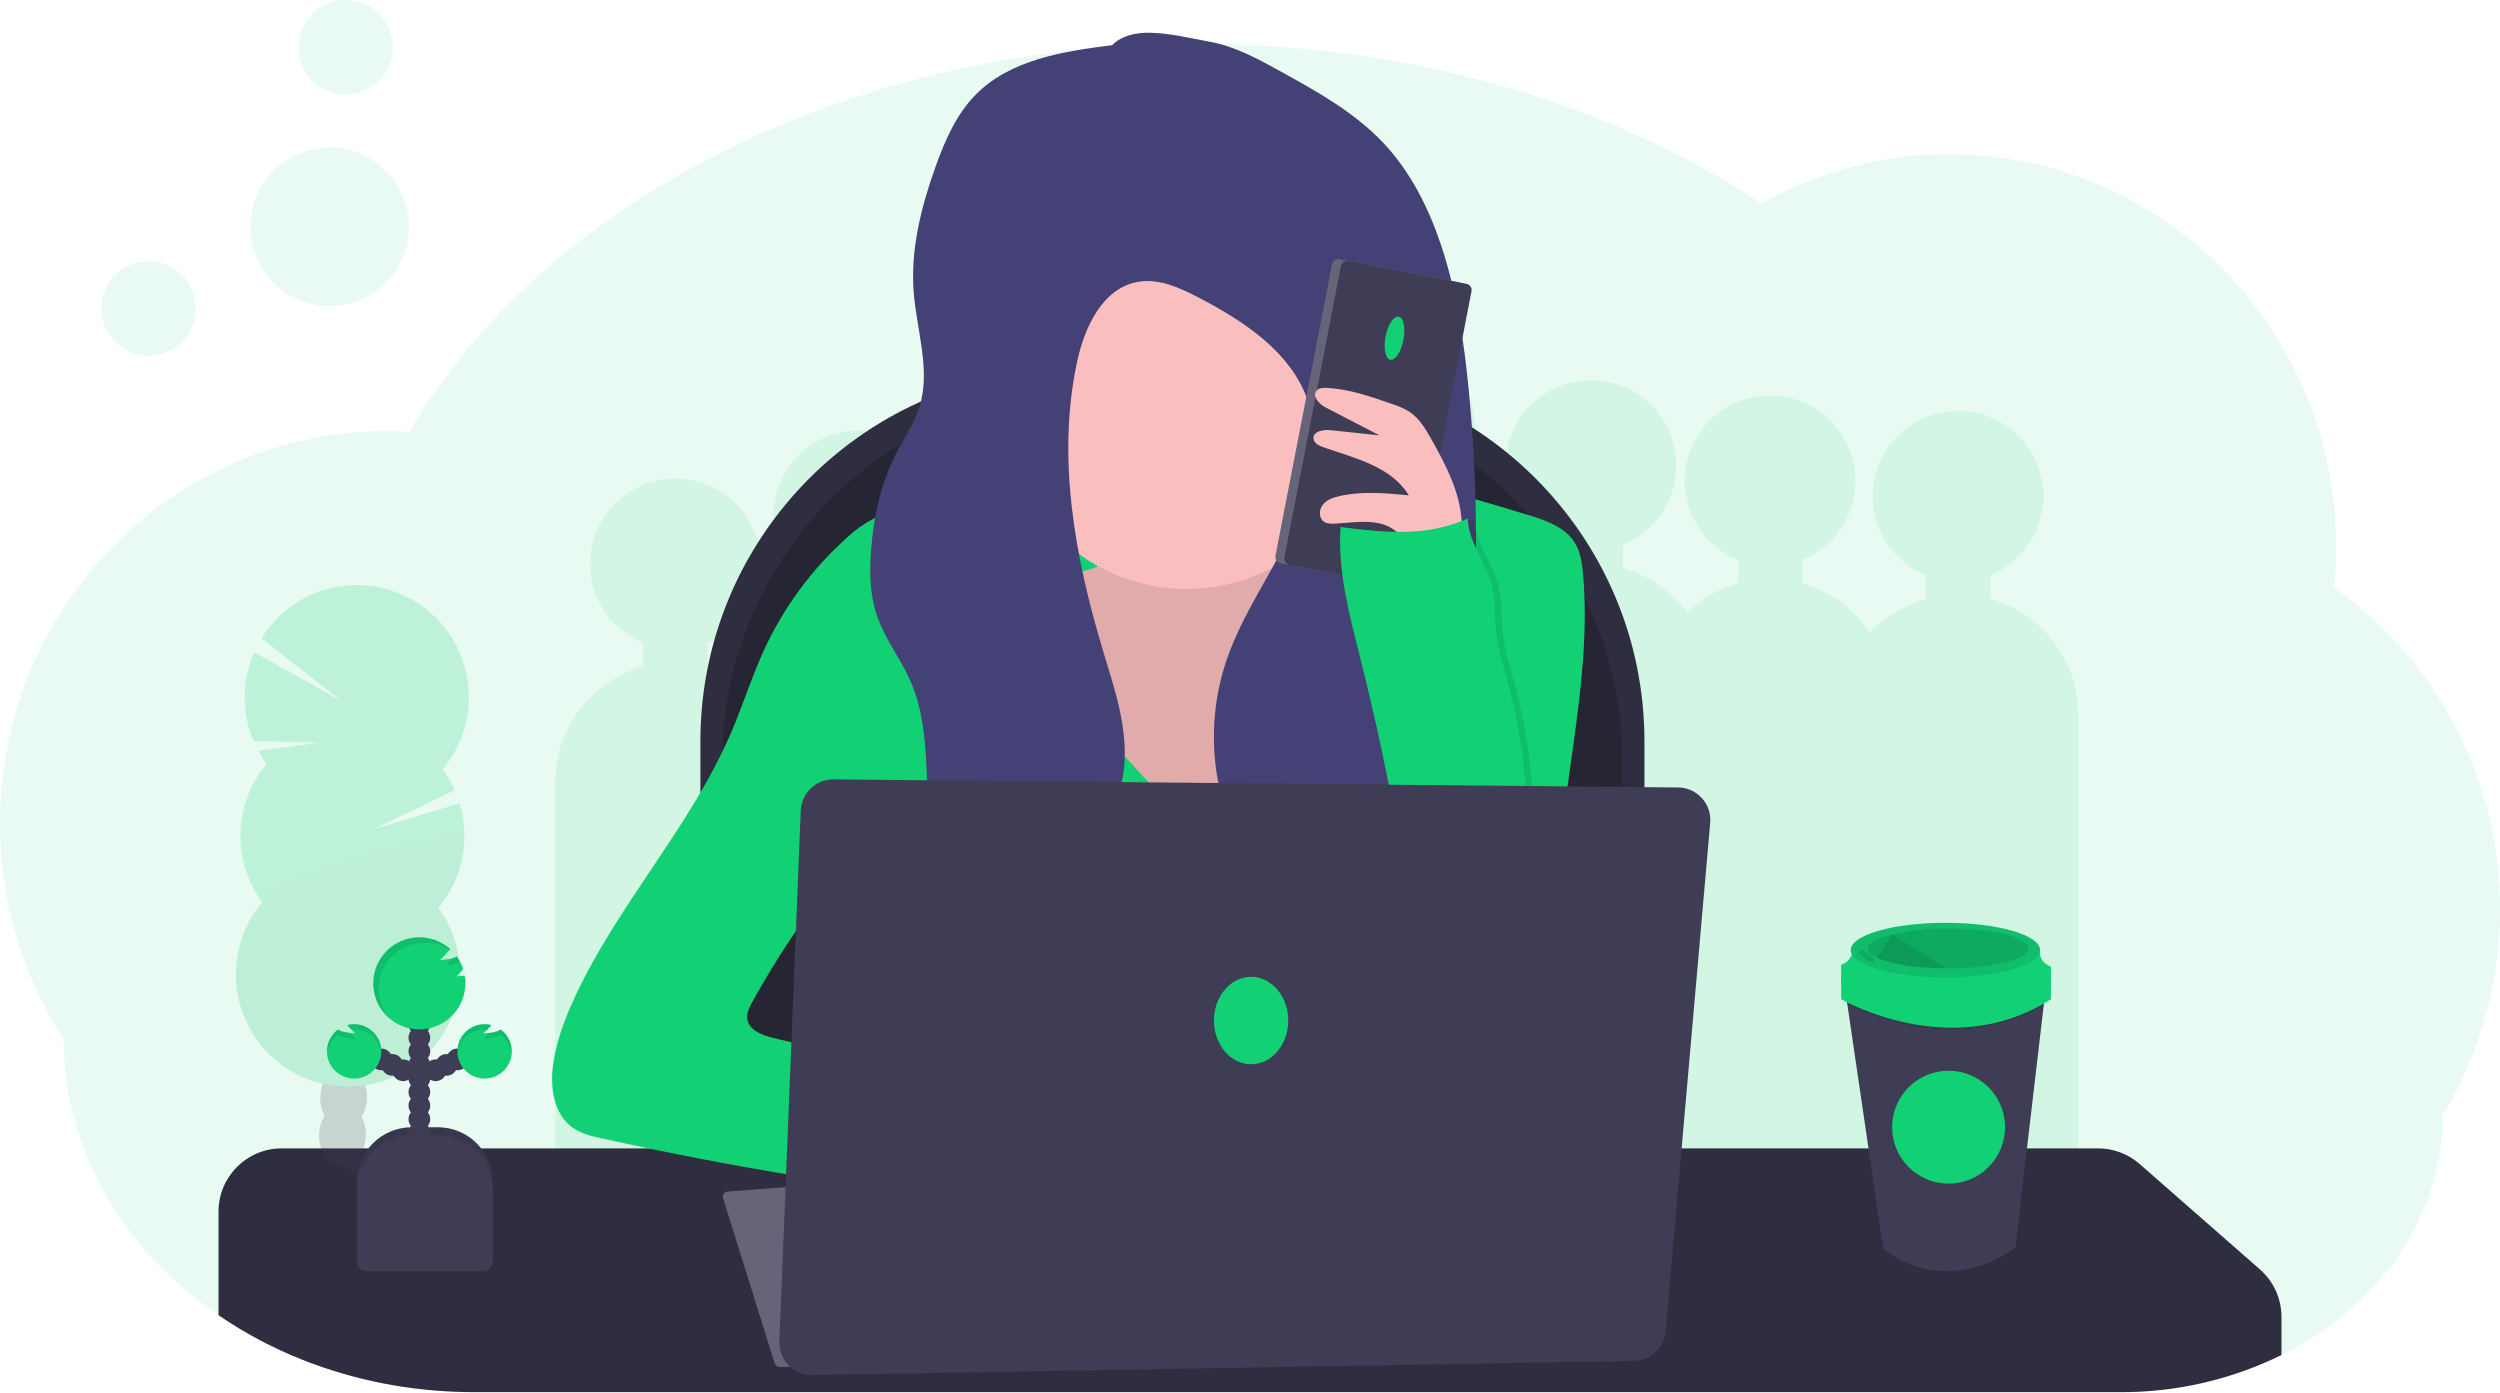
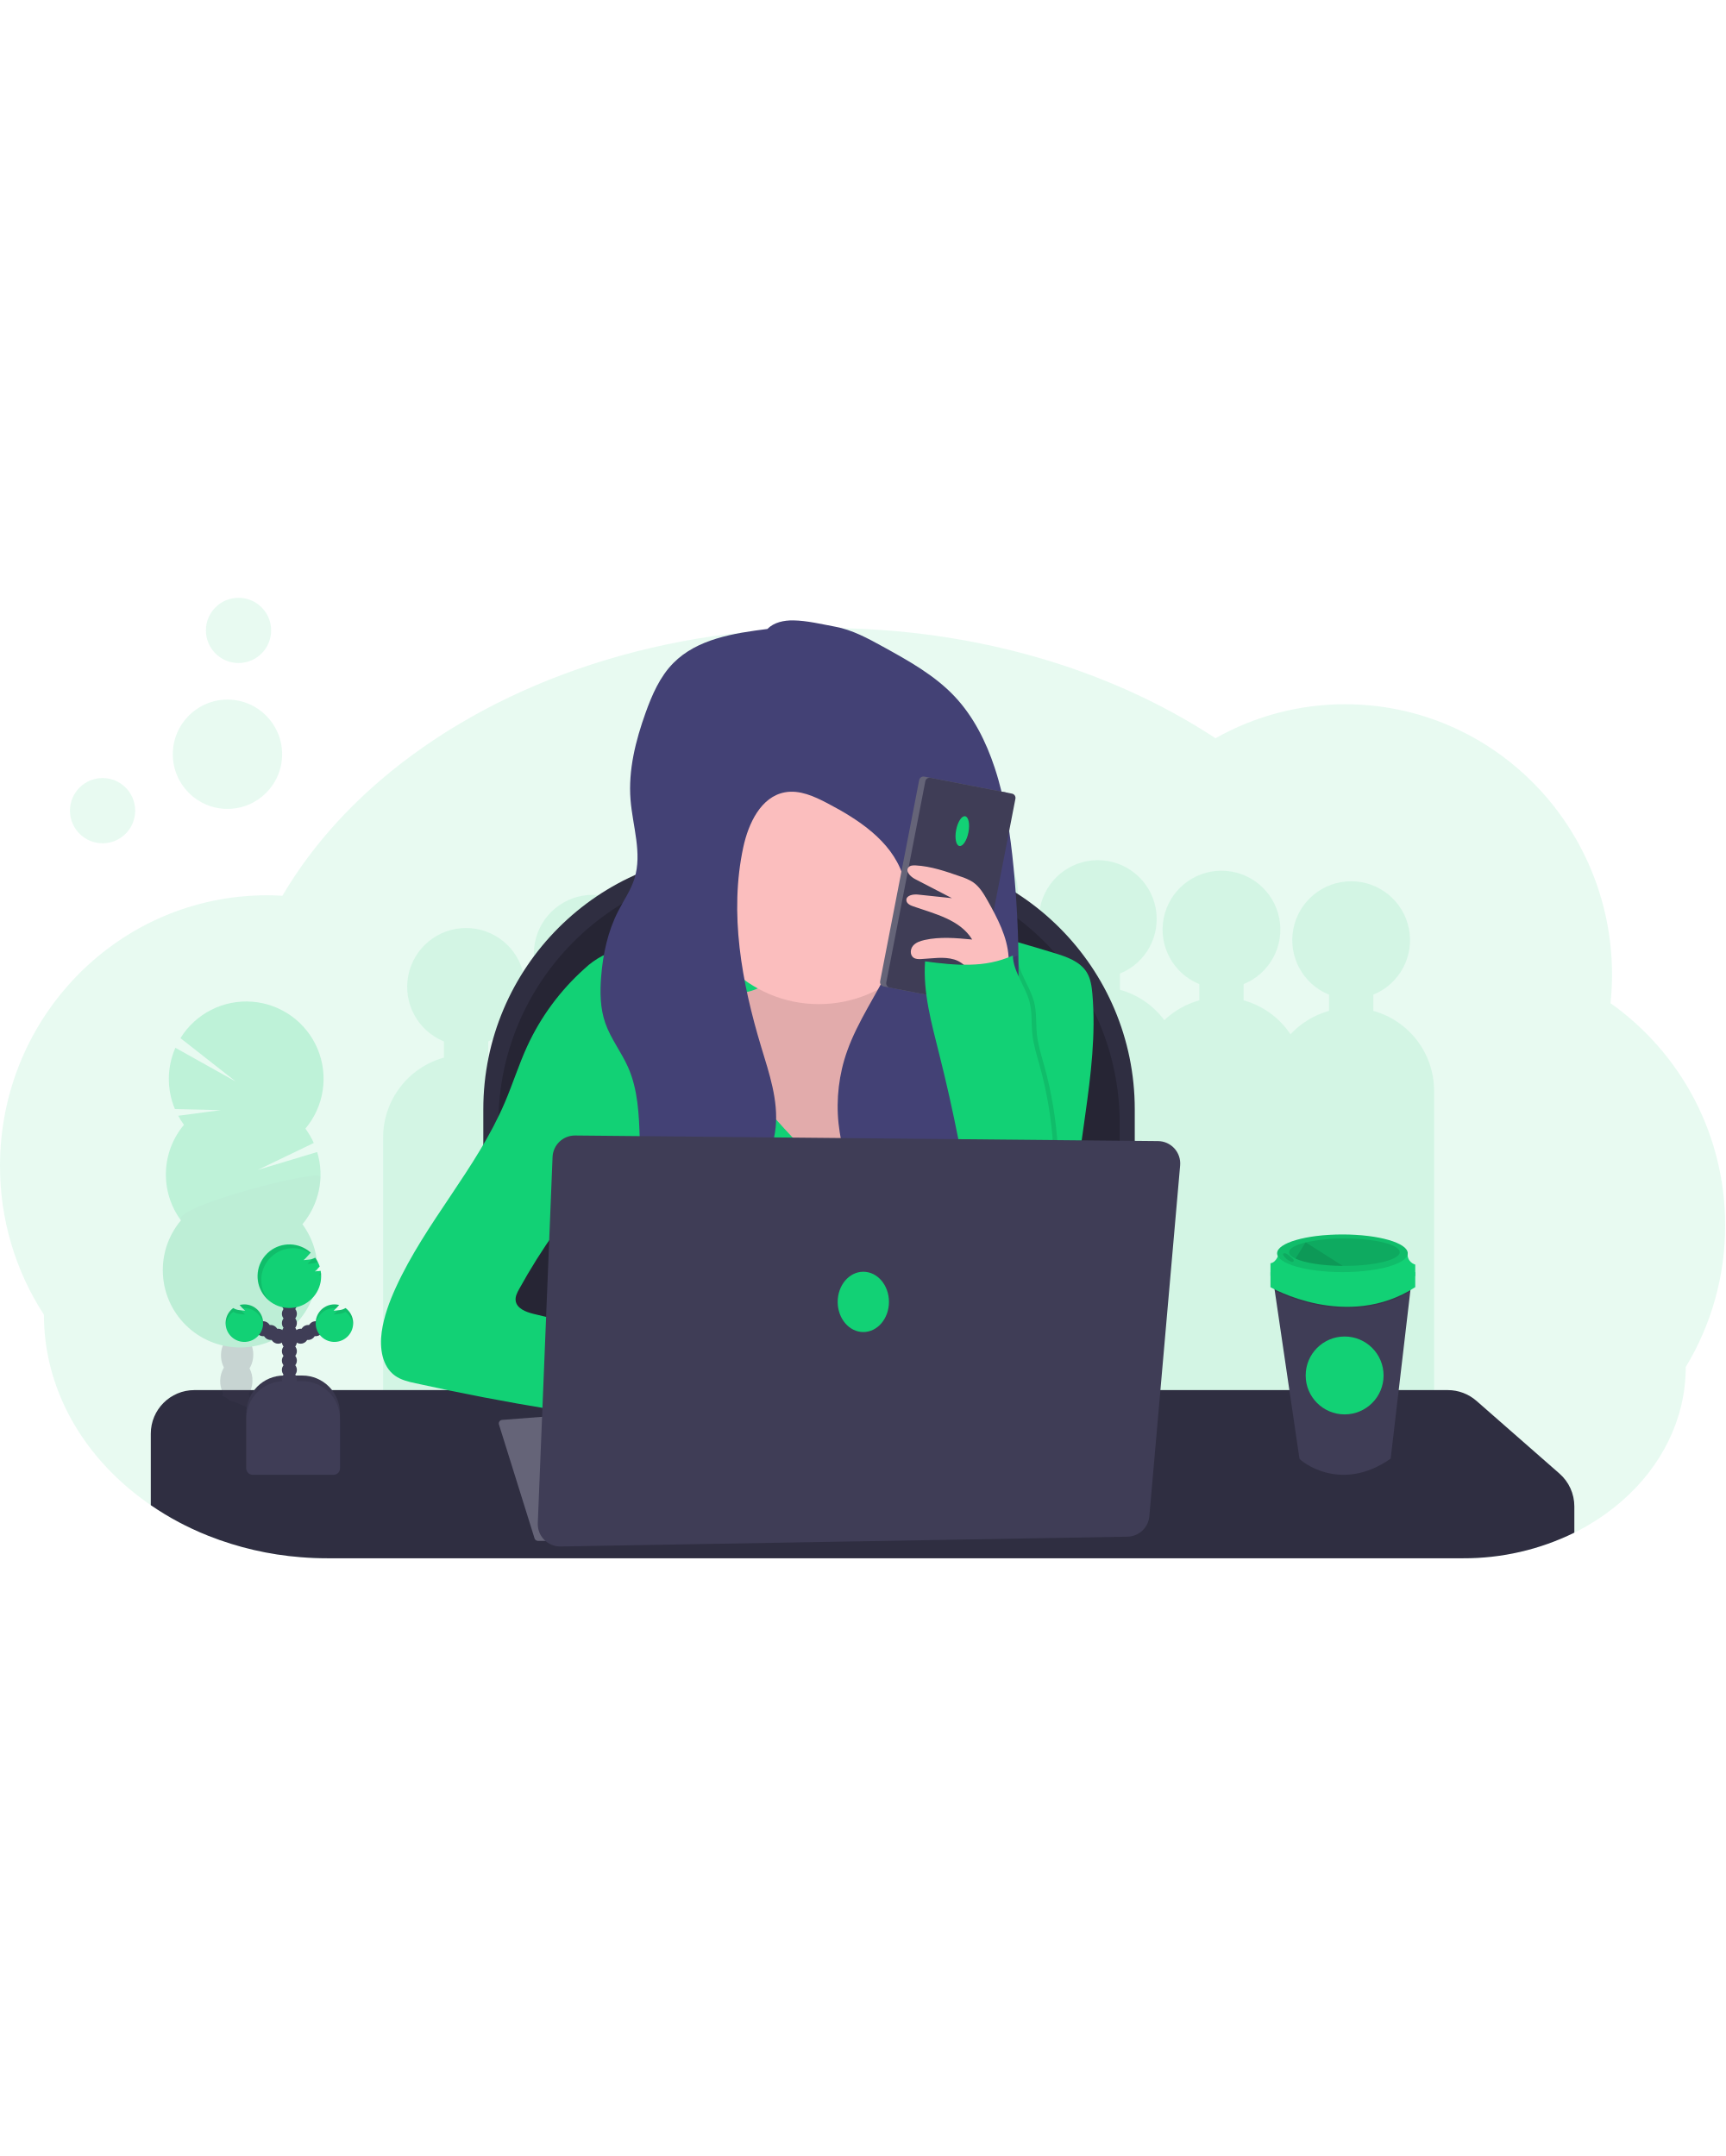
- <svg xmlns="http://www.w3.org/2000/svg" id="a154b3ae-224e-4b43-86b8-0ffeb27982c5" data-name="Layer 1" width="1144" height="637" viewBox="0 0 1144 637">
+ <svg xmlns="http://www.w3.org/2000/svg" id="a154b3ae-224e-4b43-86b8-0ffeb27982c5" data-name="Layer 1" width="240" height="300" viewBox="0 0 1144 637">
  <path d="M1172,547.81a180.56,180.56,0,0,1-26.12,93.88c0,34.62-16.14,66-42.32,88.87a144.74,144.74,0,0,1-21.08,15.28c-.3.19-.61.37-.92.55-.56.33-1.12.66-1.69,1l-.53.31h0c-2.39,1.35-4.83,2.65-7.32,3.87a165.67,165.67,0,0,1-73.76,17H245.17q-9,0-17.84-.72a211.15,211.15,0,0,1-61.06-14.14q-5.72-2.26-11.22-4.86-2.62-1.23-5.19-2.53c-1.07-.54-2.14-1.1-3.2-1.66A190.5,190.5,0,0,1,128,733.32a183.89,183.89,0,0,1-15.8-12.12C78.17,692,57.12,651.59,57.12,607A180.5,180.5,0,0,1,28,508.32c0-99.14,79.24-179.51,177-179.51,3,0,6,.09,9,.25.43,0,.85,0,1.28.06,16.48-28.09,38.51-53.9,65-76.62,72.24-61.9,177.82-100.92,295.43-100.92,98.82,0,189.15,27.55,258.34,73.07A174.18,174.18,0,0,1,920,202.1c97.74,0,177,80.37,177,179.51a184.9,184.9,0,0,1-1,18.78A180,180,0,0,1,1172,547.81Z" transform="translate(-28 -131.5)" fill="#12d175" opacity="0.1" />
  <path d="M938.69,405.47V394.74a39.05,39.05,0,1,0-29.38,0v10.73A55,55,0,0,0,883.77,421a55.08,55.08,0,0,0-31.08-22.52V387.74a39.05,39.05,0,1,0-29.38,0v10.73a55,55,0,0,0-23.21,13.16,55.08,55.08,0,0,0-29.41-20.16V380.74a39.05,39.05,0,1,0-29.38,0v10.73a55,55,0,0,0-26,16.06,55.09,55.09,0,0,0-36.57-33.06V363.74a39.05,39.05,0,1,0-29.38,0v10.73a55,55,0,0,0-40,47.77,54.62,54.62,0,0,0-16.57-7.77V403.74a39.05,39.05,0,1,0-29.38,0v10.73a55.18,55.18,0,0,0-34.66,28.7,54.58,54.58,0,0,0-15-6.7V425.74a39.05,39.05,0,1,0-29.38,0v10.73a54.29,54.29,0,0,0-14.21,6.22,55.14,55.14,0,0,0-34.41-28.22V403.74a39.05,39.05,0,1,0-29.38,0v10.73a55.1,55.1,0,0,0-35.87,31.36,55,55,0,0,0-18.75-9.36V425.74a39.05,39.05,0,1,0-29.38,0v10.73a55,55,0,0,0-40.31,53v248H392v-22h52v22H554v-22h79v-40h68v17h82v7h86v7H979v-248A55,55,0,0,0,938.69,405.47Z" transform="translate(-28 -131.5)" fill="#12d175" opacity="0.1" />
  <path d="M490.78,169h91.43A170.28,170.28,0,0,1,752.5,339.28V570a0,0,0,0,1,0,0h-432a0,0,0,0,1,0,0V339.28A170.28,170.28,0,0,1,490.78,169Z" fill="#2f2e41" />
  <path d="M500.78,178.28h71.43A170.28,170.28,0,0,1,742.5,348.56V560.71a0,0,0,0,1,0,0h-412a0,0,0,0,1,0,0V348.56A170.28,170.28,0,0,1,500.78,178.28Z" opacity="0.2" />
  <path d="M1072,734.09v17.46a165.67,165.67,0,0,1-73.76,17H245.17q-9,0-17.84-.72a211.15,211.15,0,0,1-61.06-14.14q-5.72-2.26-11.22-4.86-2.62-1.23-5.19-2.53c-1.07-.54-2.14-1.1-3.2-1.66A190.5,190.5,0,0,1,128,733.32V685.9A28.9,28.9,0,0,1,156.9,657H988.13a28.9,28.9,0,0,1,19,7.17l55,48.2A28.87,28.87,0,0,1,1072,734.09Z" transform="translate(-28 -131.5)" fill="#2f2e41" />
  <path d="M510.67,357.31q-32.71,2.16-65.17,7c-6.15.92-12.39,1.94-18,4.66a52.8,52.8,0,0,0-11.94,8.56,157.38,157.38,0,0,0-38,51.53c-5.57,12.15-9.57,25-14.82,37.25-18.69,43.75-52.59,79.53-72.32,122.82-4.27,9.37-7.87,19.15-9.3,29.34-1.48,10.54.2,22.84,8.86,29,4,2.83,8.86,4,13.62,5a1641.51,1641.51,0,0,0,181.57,29.65c-6.61-6.38-8.82-16.27-7.95-25.41s4.46-17.78,8-26.25q-51.81-11.43-103.36-24c-5.13-1.25-11.29-3.6-11.92-8.84-.32-2.67,1-5.24,2.3-7.59a407.17,407.17,0,0,1,52.4-74c0,28.06-1.39,59.75-1.39,87.82H747.35a248,248,0,0,1-6.84-48.85C739,501.24,757.1,447.89,752.4,394.24c-.44-4.95-1.12-10.05-3.71-14.29-4.47-7.32-13.39-10.35-21.59-12.85-31.44-9.56-63.54-19.23-96.4-18.48-9.77.23-19.5,1.37-29.21,2.52C571.9,354.63,540.4,355.34,510.67,357.31Z" transform="translate(-28 -131.5)" fill="#12d175" />
  <path d="M358.88,679.82l23.6,75.53a2.36,2.36,0,0,0,2.25,1.65H486l-24-88-101.06,7.77A2.36,2.36,0,0,0,358.88,679.82Z" transform="translate(-28 -131.5)" fill="#656478" />
  <path d="M532,389.79c-4.4,2.53-9.53,3.44-14.53,4.31l-32.27,5.6c-6.28,1.09-12.89,2.33-17.73,6.48-9.9,8.47-7.76,24.06-4.76,36.74l6,25.44c4.52,19.12,9.14,38.47,18.41,55.79,16.19,30.23,45.89,52,78.55,62.49,11.67,3.75,24,6.19,36.18,4.85,23.86-2.62,44.27-19.63,56.85-40.08s18.57-44.17,24.06-67.55c5.27-22.38,10.28-45.08,9.94-68.08-.1-7.16-.82-14.64-4.64-20.71-8.37-13.33-27.34-14.33-42.89-11.87-2.42.39-4.93.81-7.26.08-7-2.18-7.16-11.79-10.16-18.46-5.67-12.58-22.49-14.81-36.24-13.67s-35.16,2.61-47.14,10.4C532.85,369,545.51,382,532,389.79Z" transform="translate(-28 -131.5)" fill="#fbbebe" />
  <path d="M532,389.79c-4.4,2.53-9.53,3.44-14.53,4.31l-32.27,5.6c-6.28,1.09-12.89,2.33-17.73,6.48-9.9,8.47-7.76,24.06-4.76,36.74l6,25.44c4.52,19.12,9.14,38.47,18.41,55.79,16.19,30.23,45.89,52,78.55,62.49,11.67,3.75,24,6.19,36.18,4.85,23.86-2.62,44.27-19.63,56.85-40.08s18.57-44.17,24.06-67.55c5.27-22.38,10.28-45.08,9.94-68.08-.1-7.16-.82-14.64-4.64-20.71-8.37-13.33-27.34-14.33-42.89-11.87-2.42.39-4.93.81-7.26.08-7-2.18-7.16-11.79-10.16-18.46-5.67-12.58-22.49-14.81-36.24-13.67s-35.16,2.61-47.14,10.4C532.85,369,545.51,382,532,389.79Z" transform="translate(-28 -131.5)" opacity="0.1" />
  <path d="M505.29,418.45c4.88,10.24,8.54,21.1,14.44,30.79,4.69,7.7,10.7,14.49,16.68,21.24C551.9,488,567.59,505.66,586.76,519a222.93,222.93,0,0,1,55.37-109c8.26-8.87,18.6-17.61,30.72-17.28,7.52.21,14.46,3.94,20.72,8.09,7,4.63,13.62,10,18.65,16.67,7.95,10.62,11.38,24.07,12,37.32s-1.44,26.47-3.48,39.57l-10.5,67.71c-.61,3.92-1.46,8.25-4.66,10.6a14.67,14.67,0,0,1-6,2.16c-38.17,7.43-77.51,2.61-116.4,2.23-43-.41-87.19,4.49-127.92-9.19-2.13-.72-4.34-1.55-5.78-3.26a12.06,12.06,0,0,1-2-4.31c-9.49-30.72-1.88-63.73,3.75-95.38a748.38,748.38,0,0,0,9.51-75.78c.17-2.29,25.33,2.77,28.14,4.39C496.53,398.07,501.61,410.73,505.29,418.45Z" transform="translate(-28 -131.5)" fill="#12d175" />
  <g opacity="0.2">
    <path d="M194.87,668.29c0,.46-.05.91-.1,1.35q-5.72-2.26-11.22-4.86a9.1,9.1,0,0,1-5.19-2.53c-1.07-.54-2.14-1.1-3.2-1.66a13.68,13.68,0,0,1,.81-1.46c2.06-3.26,5.19-5.3,8.64-5.19s6.44,2.34,8.29,5.71A16.87,16.87,0,0,1,194.87,668.29Z" transform="translate(-28 -131.5)" fill="#3f3d56" />
    <path d="M195.41,651.17a16.88,16.88,0,0,1-2.51,8.48c-2.06,3.25-5.19,5.29-8.64,5.18l-.71-.05a9.1,9.1,0,0,1-5.19-2.53,12.53,12.53,0,0,1-2.39-3.12,17.55,17.55,0,0,1,.54-17.12c2.06-3.26,5.19-5.3,8.64-5.19s6.44,2.34,8.29,5.71A16.87,16.87,0,0,1,195.41,651.17Z" transform="translate(-28 -131.5)" fill="#3f3d56" />
    <ellipse cx="185.25" cy="633.7" rx="14.01" ry="10.7" transform="translate(-481.98 667.38) rotate(-88.19)" fill="#3f3d56" />
    <ellipse cx="185.79" cy="616.59" rx="14.01" ry="10.7" transform="translate(-464.35 651.34) rotate(-88.19)" fill="#3f3d56" />
    <ellipse cx="186.33" cy="599.47" rx="14.01" ry="10.7" transform="translate(-446.72 635.3) rotate(-88.19)" fill="#3f3d56" />
    <path d="M150,481.05a49.66,49.66,0,0,1-3.8-6l28.26-3.73L144,470.6a51.38,51.38,0,0,1,.31-40.64l40.12,22.44-36.75-28.84a51.28,51.28,0,1,1,82.84,60,51.12,51.12,0,0,1,5.55,9.53L199,510.93l39.33-11.83A51.34,51.34,0,0,1,228.53,547,51.28,51.28,0,1,1,148,544.43a51.28,51.28,0,0,1,2-63.38Z" transform="translate(-28 -131.5)" fill="#12d175" />
    <path d="M240.5,515.62a51.06,51.06,0,0,1-12,31.35A51.28,51.28,0,1,1,148,544.43C141.37,535.49,240.68,509.87,240.5,515.62Z" transform="translate(-28 -131.5)" opacity="0.1" />
  </g>
  <circle cx="68.02" cy="141.18" r="21.63" fill="#12d175" opacity="0.1" />
  <circle cx="158.17" cy="21.63" r="21.63" fill="#12d175" opacity="0.1" />
  <circle cx="150.84" cy="103.76" r="36.25" fill="#12d175" opacity="0.1" />
  <circle cx="543" cy="185.5" r="84" fill="#fbbebe" />
  <path d="M536.88,152.17c-22.41,2.84-46.6,6.59-62.44,22.69-8.86,9-14.05,21-18.32,32.88-6.62,18.5-11.55,38-10,57.63,1.38,17.56,7.88,35.52,2.62,52.34-2.42,7.74-7.17,14.5-10.86,21.71-6.84,13.39-10.06,28.4-11.24,43.39-.82,10.31-.66,20.92,2.73,30.69,3.61,10.4,10.65,19.25,15.11,29.31,6.6,14.86,7.26,31.58,7.77,47.83s.94,32.39,1.32,48.58c.24,10.18.26,21.08-5.37,29.57,20.79-8.33,41.87-16.83,59.66-30.43s32.19-33.21,34.49-55.49c1.86-18.06-4.24-35.86-9.5-53.24-13-43-21.4-88.84-11.94-132.75,3.41-15.81,11.7-33.46,27.61-36.37,9.71-1.77,19.4,2.66,28.15,7.24,20.68,10.82,42,24.82,49.7,46.85,7,19.92,1.11,42.11-8,61.13s-21.51,36.51-28.59,56.39c-10.87,30.5-7.81,66.21,10.25,93.08s51.43,43.4,83.52,39.06c-2.51-10.84-10.38-19.6-14.6-29.9-7.67-18.71-2.5-40.23,5.75-58.69S694.21,440,699.37,420.4c3.64-13.8,4.08-28.22,4.06-42.49,0-22.46-1.11-44.93-3.27-67.29s-5.46-45-12.58-66.51c-5.72-17.25-14.05-33.93-26.51-47.16-13.26-14.09-30.52-23.64-47.47-33-10.14-5.58-20.5-11.23-31.88-13.32-9-1.65-18.46-4-27.64-4.15C547.84,146.39,541.28,147.74,536.88,152.17Z" transform="translate(-28 -131.5)" fill="#434175" />
  <rect x="624.01" y="254.09" width="60.85" height="141.74" rx="2.9" transform="translate(45.9 -250.24) rotate(10.98)" fill="#656478" />
  <rect x="628.09" y="254.88" width="60.85" height="141.74" rx="2.9" transform="translate(46.13 -251) rotate(10.98)" fill="#3f3d56" />
  <ellipse cx="666.17" cy="286.29" rx="10.05" ry="4.15" transform="translate(230.2 754.21) rotate(-79.02)" fill="#12d175" />
  <path d="M683,332.5c-2.64-4.67-5.46-9.5-9.91-12.49a35,35,0,0,0-8.18-3.67c-9.69-3.39-19.54-6.81-29.79-7.35-1.67-.08-3.58,0-4.67,1.28-2.24,2.63,1.31,6.21,4.38,7.8l24.42,12.65-22.51-2.38c-3.27-.35-7.93.54-7.69,3.82.16,2.15,2.52,3.32,4.56,4,14.45,5,31.15,8.92,39.06,22-10.54-1-21.31-2-31.64.32-2.83.64-5.76,1.63-7.61,3.86s-2.06,6,.27,7.77c1.44,1.07,3.38,1.1,5.18,1,7.33-.35,14.85-1.81,21.89.28s13.29,9.47,10.86,16.39c6.24.56,13.62,0,19.39-2.69,6.36-3,6.21-8.64,5.82-15.44C696,356.33,689.39,343.9,683,332.5Z" transform="translate(-28 -131.5)" fill="#fbbebe" />
  <path d="M676.69,550.49a1125.21,1125.21,0,0,0-23-116.92c-5-20-10.68-40.34-9.25-60.92,20.66,2.63,39.17,4.58,58.21-3.86.31,10.81,8.15,20,11,30.45,1.91,7,1.19,14.41,1.94,21.62s3,14.2,4.93,21.21a260.23,260.23,0,0,1,6.63,106.74C709.48,550.91,694.32,553.22,676.69,550.49Z" transform="translate(-28 -131.5)" opacity="0.1" />
  <path d="M673.69,550.49a1125.21,1125.21,0,0,0-23-116.92c-5-20-10.68-40.34-9.25-60.92,20.66,2.63,39.17,4.58,58.21-3.86.31,10.81,8.15,20,11,30.45,1.91,7,1.19,14.41,1.94,21.62s3,14.2,4.93,21.21a260.23,260.23,0,0,1,6.63,106.74C706.48,550.91,691.32,553.22,673.69,550.49Z" transform="translate(-28 -131.5)" fill="#12d175" />
  <path d="M384.63,745.27l9.79-242.87a14.86,14.86,0,0,1,15-14.26l386.52,3.7A14.86,14.86,0,0,1,810.59,508L790.17,740.67a14.86,14.86,0,0,1-14.55,13.56l-375.88,6.5A14.87,14.87,0,0,1,384.63,745.27Z" transform="translate(-28 -131.5)" fill="#3f3d56" />
  <ellipse cx="572.5" cy="467" rx="17" ry="20" fill="#12d175" />
  <path d="M964,584.76l-.8,6.86-13,110.86c-33.89,23.63-60.25.92-60.48,0L873.34,591.1l-.93-6.34Z" transform="translate(-28 -131.5)" fill="#3f3d56" />
  <path d="M964,584.76l-.8,6.86c-38.18,22.2-78.91,4.92-89.86-.52l-.93-6.34Z" transform="translate(-28 -131.5)" opacity="0.1" />
  <path d="M870.5,578.74v10s50.5,29.36,96,0v-10Z" transform="translate(-28 -131.5)" fill="#12d175" />
  <path d="M876.37,565.53s-1.47,6.75-5.87,7.34v8.51h96v-7.63s-5.87-1.47-5-8.22Z" transform="translate(-28 -131.5)" fill="#12d175" />
  <ellipse cx="890.21" cy="434.76" rx="43.3" ry="12.48" fill="#12d175" />
  <ellipse cx="890.21" cy="434.76" rx="43.3" ry="12.48" opacity="0.1" />
  <path d="M956.22,565.53c0,5-16.42,9.1-36.69,9.1h-1.08c-13.61-.1-25.37-2-31.37-4.84-2.71-1.28-4.25-2.73-4.25-4.26,0-2.54,4.2-4.84,11-6.49a113.49,113.49,0,0,1,25.73-2.61C939.8,556.43,956.22,560.5,956.22,565.53Z" transform="translate(-28 -131.5)" opacity="0.1" />
  <path d="M918.45,574.63c-13.61-.1-25.37-2-31.37-4.84h0L893.8,559Z" transform="translate(-28 -131.5)" opacity="0.1" />
  <path d="M880.1,566.23c-.52-.11-1.21.07-1.31.59a1.27,1.27,0,0,0,.2.75,10.67,10.67,0,0,0,4.78,4.09,2.85,2.85,0,0,0,1.09.35,1,1,0,0,0,1-.52,1.13,1.13,0,0,0-.07-.93,4.13,4.13,0,0,0-1.24-1.36C883.21,568.15,881.84,566.52,880.1,566.23Z" transform="translate(-28 -131.5)" opacity="0.1" />
  <circle cx="891.67" cy="515.79" r="25.83" fill="#12d175" />
  <path d="M188.33,515.85h12.11a25,25,0,0,1,25,25V578a0,0,0,0,1,0,0H163.33a0,0,0,0,1,0,0V540.85A25,25,0,0,1,188.33,515.85Z" fill="#3f3d56" />
  <path d="M188.33,515.85h12.11a25,25,0,0,1,25,25V578a0,0,0,0,1,0,0H163.33a0,0,0,0,1,0,0V540.85A25,25,0,0,1,188.33,515.85Z" opacity="0.1" />
  <circle cx="191.9" cy="524.55" r="4.97" fill="#3f3d56" />
  <circle cx="191.9" cy="518.34" r="4.97" fill="#3f3d56" />
  <circle cx="191.9" cy="512.12" r="4.97" fill="#3f3d56" />
  <circle cx="191.9" cy="505.91" r="4.97" fill="#3f3d56" />
  <circle cx="191.9" cy="499.7" r="4.97" fill="#3f3d56" />
  <circle cx="191.9" cy="493.49" r="4.97" fill="#3f3d56" />
  <circle cx="191.9" cy="487.28" r="4.97" fill="#3f3d56" />
  <circle cx="199.36" cy="489.76" r="4.97" fill="#3f3d56" />
  <circle cx="204.33" cy="487.28" r="4.97" fill="#3f3d56" />
  <circle cx="209.3" cy="484.79" r="4.97" fill="#3f3d56" />
  <circle cx="191.9" cy="481.07" r="4.97" fill="#3f3d56" />
  <circle cx="191.9" cy="474.86" r="4.97" fill="#3f3d56" />
  <circle cx="191.9" cy="468.64" r="4.97" fill="#3f3d56" />
  <circle cx="191.9" cy="462.43" r="4.97" fill="#3f3d56" />
  <path d="M240.5,577.91c-1.23.18-2.47.31-3.71.39A28.56,28.56,0,0,0,240,575a21.22,21.22,0,0,0-3-5.83,10.22,10.22,0,0,1-4,1.26c-1.23.18-2.47.31-3.71.4,1.63-1.33,3.15-3.33,4.75-5a21.09,21.09,0,1,0,6.61,12Z" transform="translate(-28 -131.5)" fill="#12d175" />
  <path d="M257.11,602.6a9.68,9.68,0,0,1-4.18,1.39c-1.23.18-2.47.32-3.71.4a36.4,36.4,0,0,0,3.68-3.82,12.44,12.44,0,1,0,4.21,2Z" transform="translate(-28 -131.5)" fill="#12d175" />
  <circle cx="184.45" cy="489.76" r="4.97" fill="#3f3d56" />
  <circle cx="179.48" cy="487.28" r="4.97" fill="#3f3d56" />
  <circle cx="174.51" cy="484.79" r="4.97" fill="#3f3d56" />
  <path d="M182.7,602.6a9.64,9.64,0,0,0,4.18,1.39c1.23.18,2.47.32,3.71.4a35.42,35.42,0,0,1-3.68-3.82,12.44,12.44,0,1,1-4.21,2Z" transform="translate(-28 -131.5)" fill="#12d175" />
  <path d="M188.33,519.58h12.11a25,25,0,0,1,25,25v32.87a4.24,4.24,0,0,1-4.24,4.24H167.57a4.24,4.24,0,0,1-4.24-4.24V544.58a25,25,0,0,1,25-25Z" fill="#3f3d56" />
  <g opacity="0.1">
    <path d="M240.88,579.27a18.83,18.83,0,0,1-1.6,1.52c.57,0,1.13-.09,1.7-.15C241,580.18,240.93,579.72,240.88,579.27Z" transform="translate(-28 -131.5)" />
    <path d="M231.82,573.33c1.25-.08,2.48-.21,3.72-.39a12,12,0,0,0,3.23-.88,21.28,21.28,0,0,0-1.74-2.87,7.52,7.52,0,0,1-2,.85A28.79,28.79,0,0,1,231.82,573.33Z" transform="translate(-28 -131.5)" />
    <path d="M201.27,584a21.08,21.08,0,0,1,32.5-17.76l.32-.34a21.1,21.1,0,1,0-27.82,31.73A21,21,0,0,1,201.27,584Z" transform="translate(-28 -131.5)" />
  </g>
  <g opacity="0.1">
    <path d="M249.22,606.87c1.24-.08,2.48-.21,3.71-.39a9.7,9.7,0,0,0,4.18-1.4,12.43,12.43,0,0,1,5,8.8,11.38,11.38,0,0,0,.07-1.31,12.38,12.38,0,0,0-5-10,9.68,9.68,0,0,1-4.18,1.39l-1,.13A25.37,25.37,0,0,1,249.22,606.87Z" transform="translate(-28 -131.5)" />
    <path d="M249.72,602.63a10.19,10.19,0,0,1,1.24.09c.65-.69,1.29-1.43,1.94-2.15a12.4,12.4,0,0,0-15.6,12c0,.42,0,.83.06,1.24A12.42,12.42,0,0,1,249.72,602.63Z" transform="translate(-28 -131.5)" />
  </g>
  <g opacity="0.1">
    <path d="M190.59,606.87c-1.24-.08-2.48-.21-3.71-.39a9.65,9.65,0,0,1-4.18-1.4,12.43,12.43,0,0,0-5,8.8,11.38,11.38,0,0,1-.07-1.31,12.38,12.38,0,0,1,5-10,9.64,9.64,0,0,0,4.18,1.39l1,.13A23.67,23.67,0,0,0,190.59,606.87Z" transform="translate(-28 -131.5)" />
    <path d="M190.09,602.63a10.36,10.36,0,0,0-1.25.09c-.64-.69-1.28-1.43-1.93-2.15a12.4,12.4,0,0,1,15.6,12c0,.42,0,.83-.06,1.24A12.42,12.42,0,0,0,190.09,602.63Z" transform="translate(-28 -131.5)" />
  </g>
</svg>
